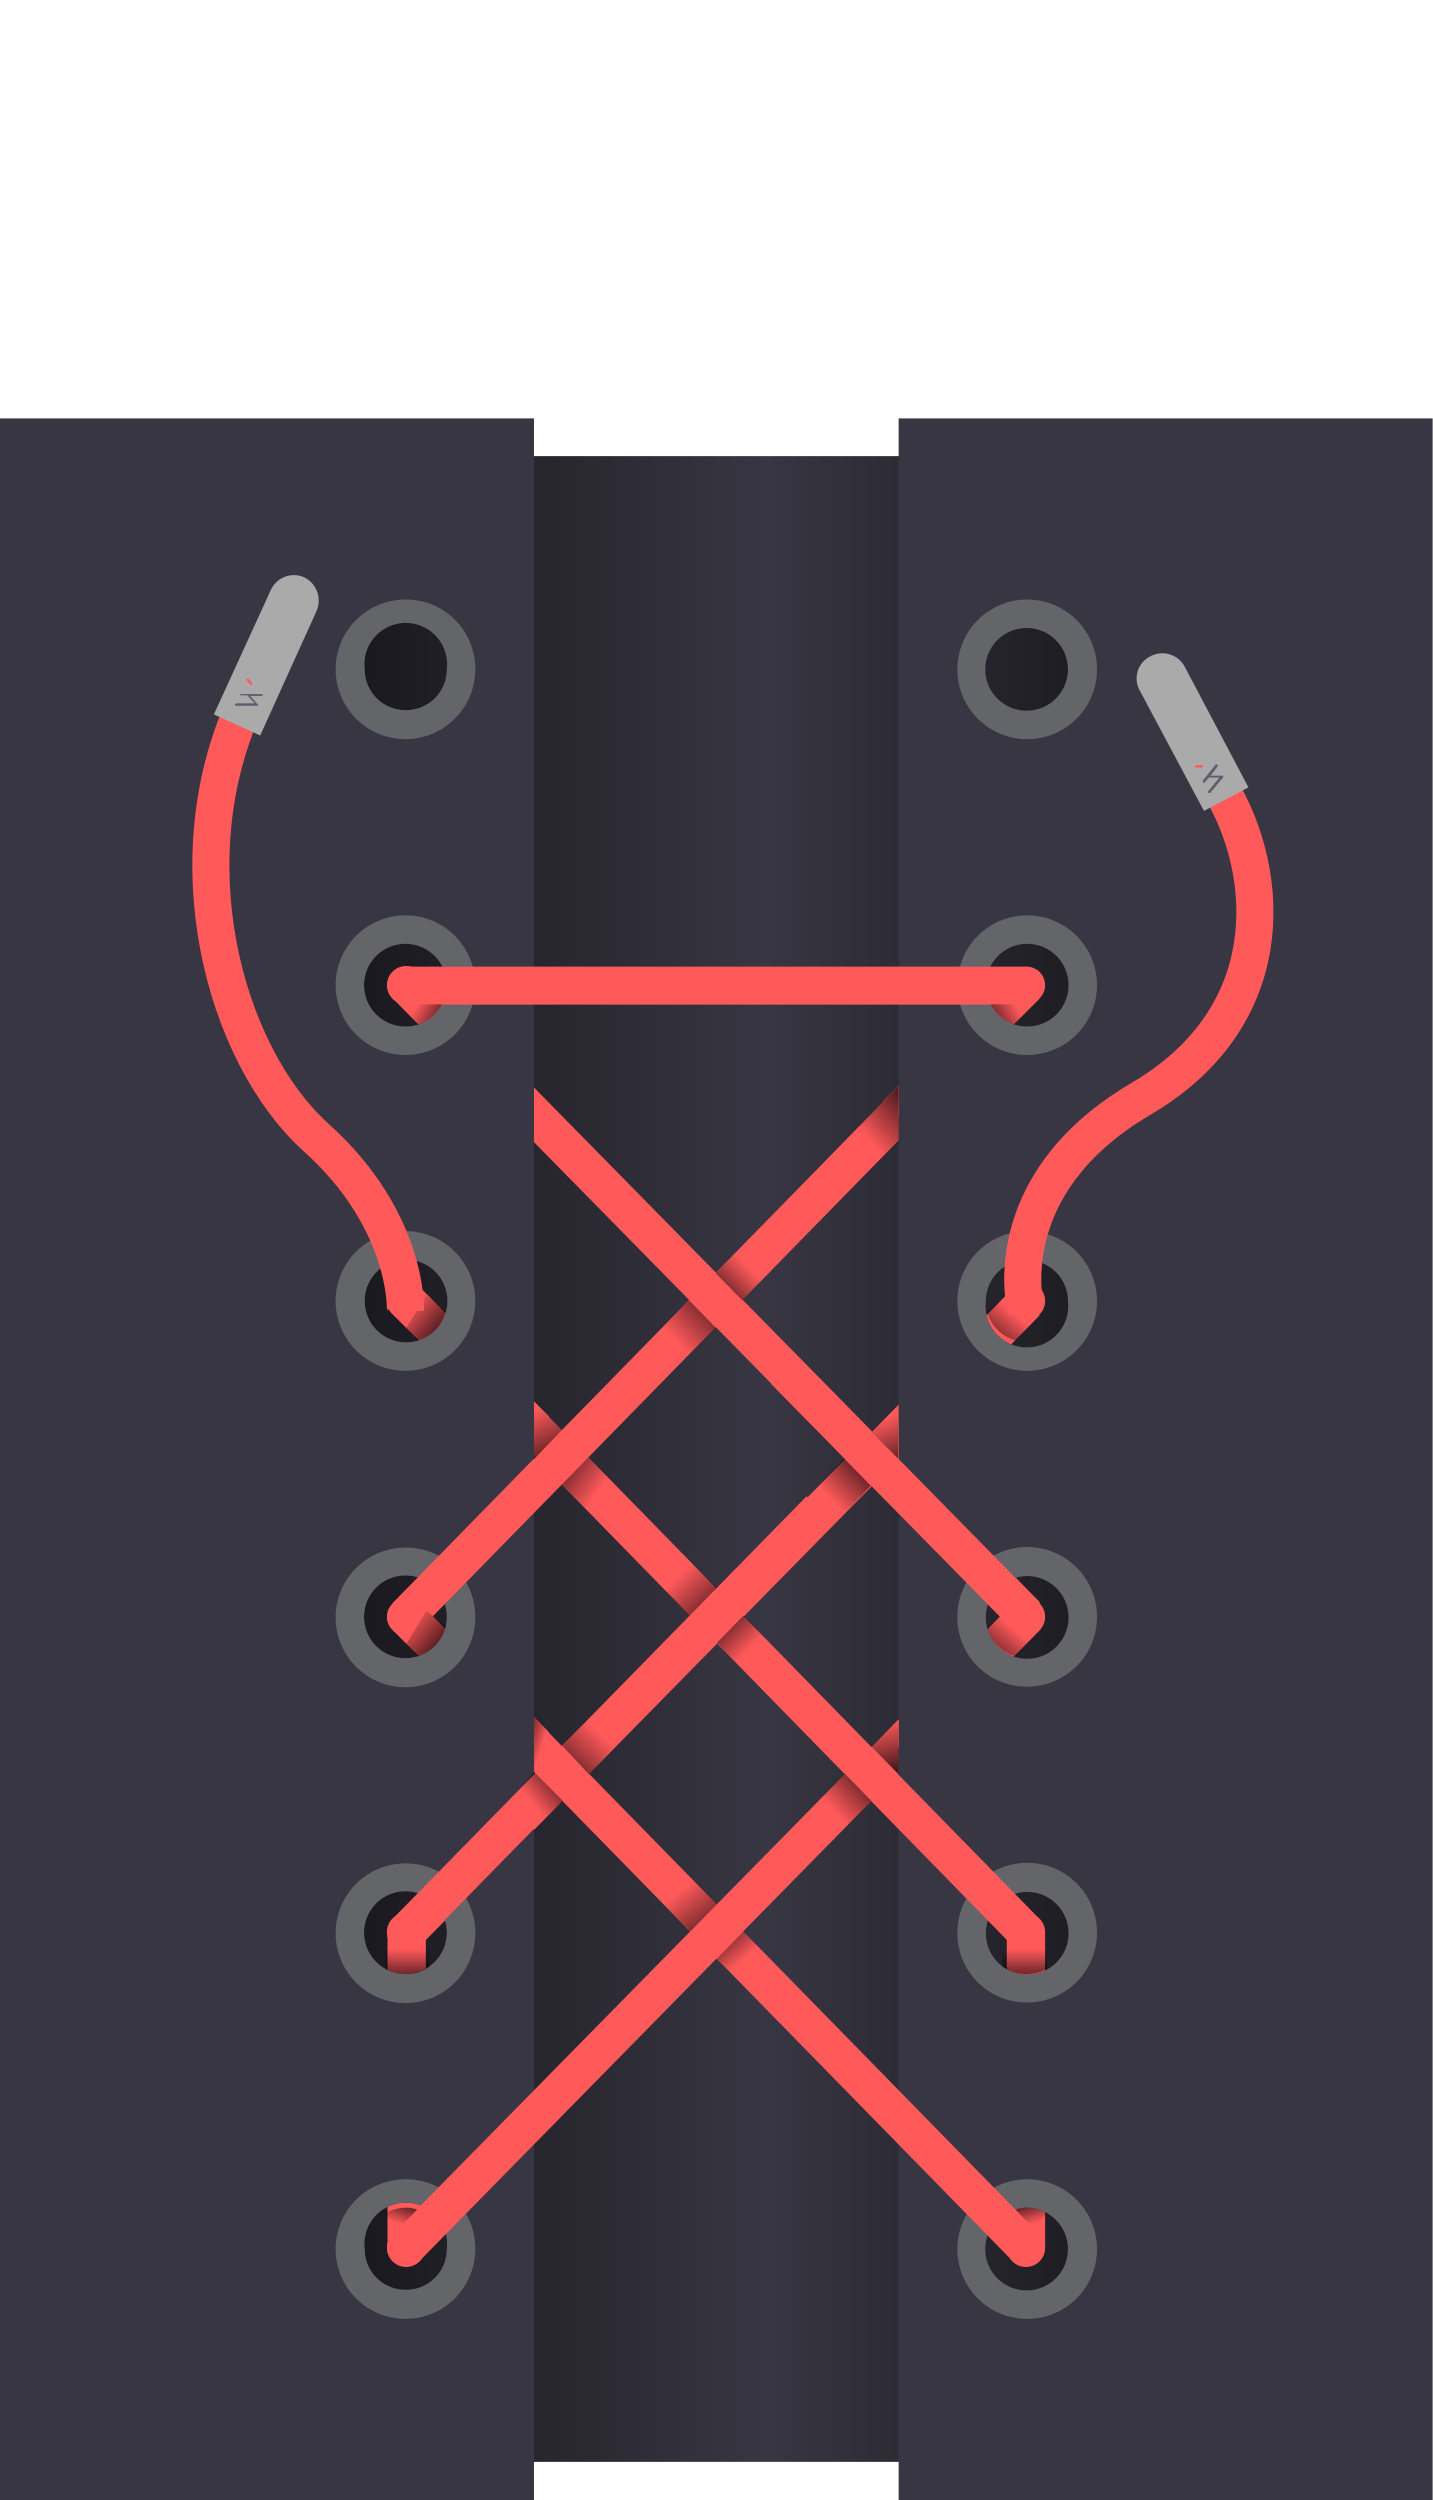
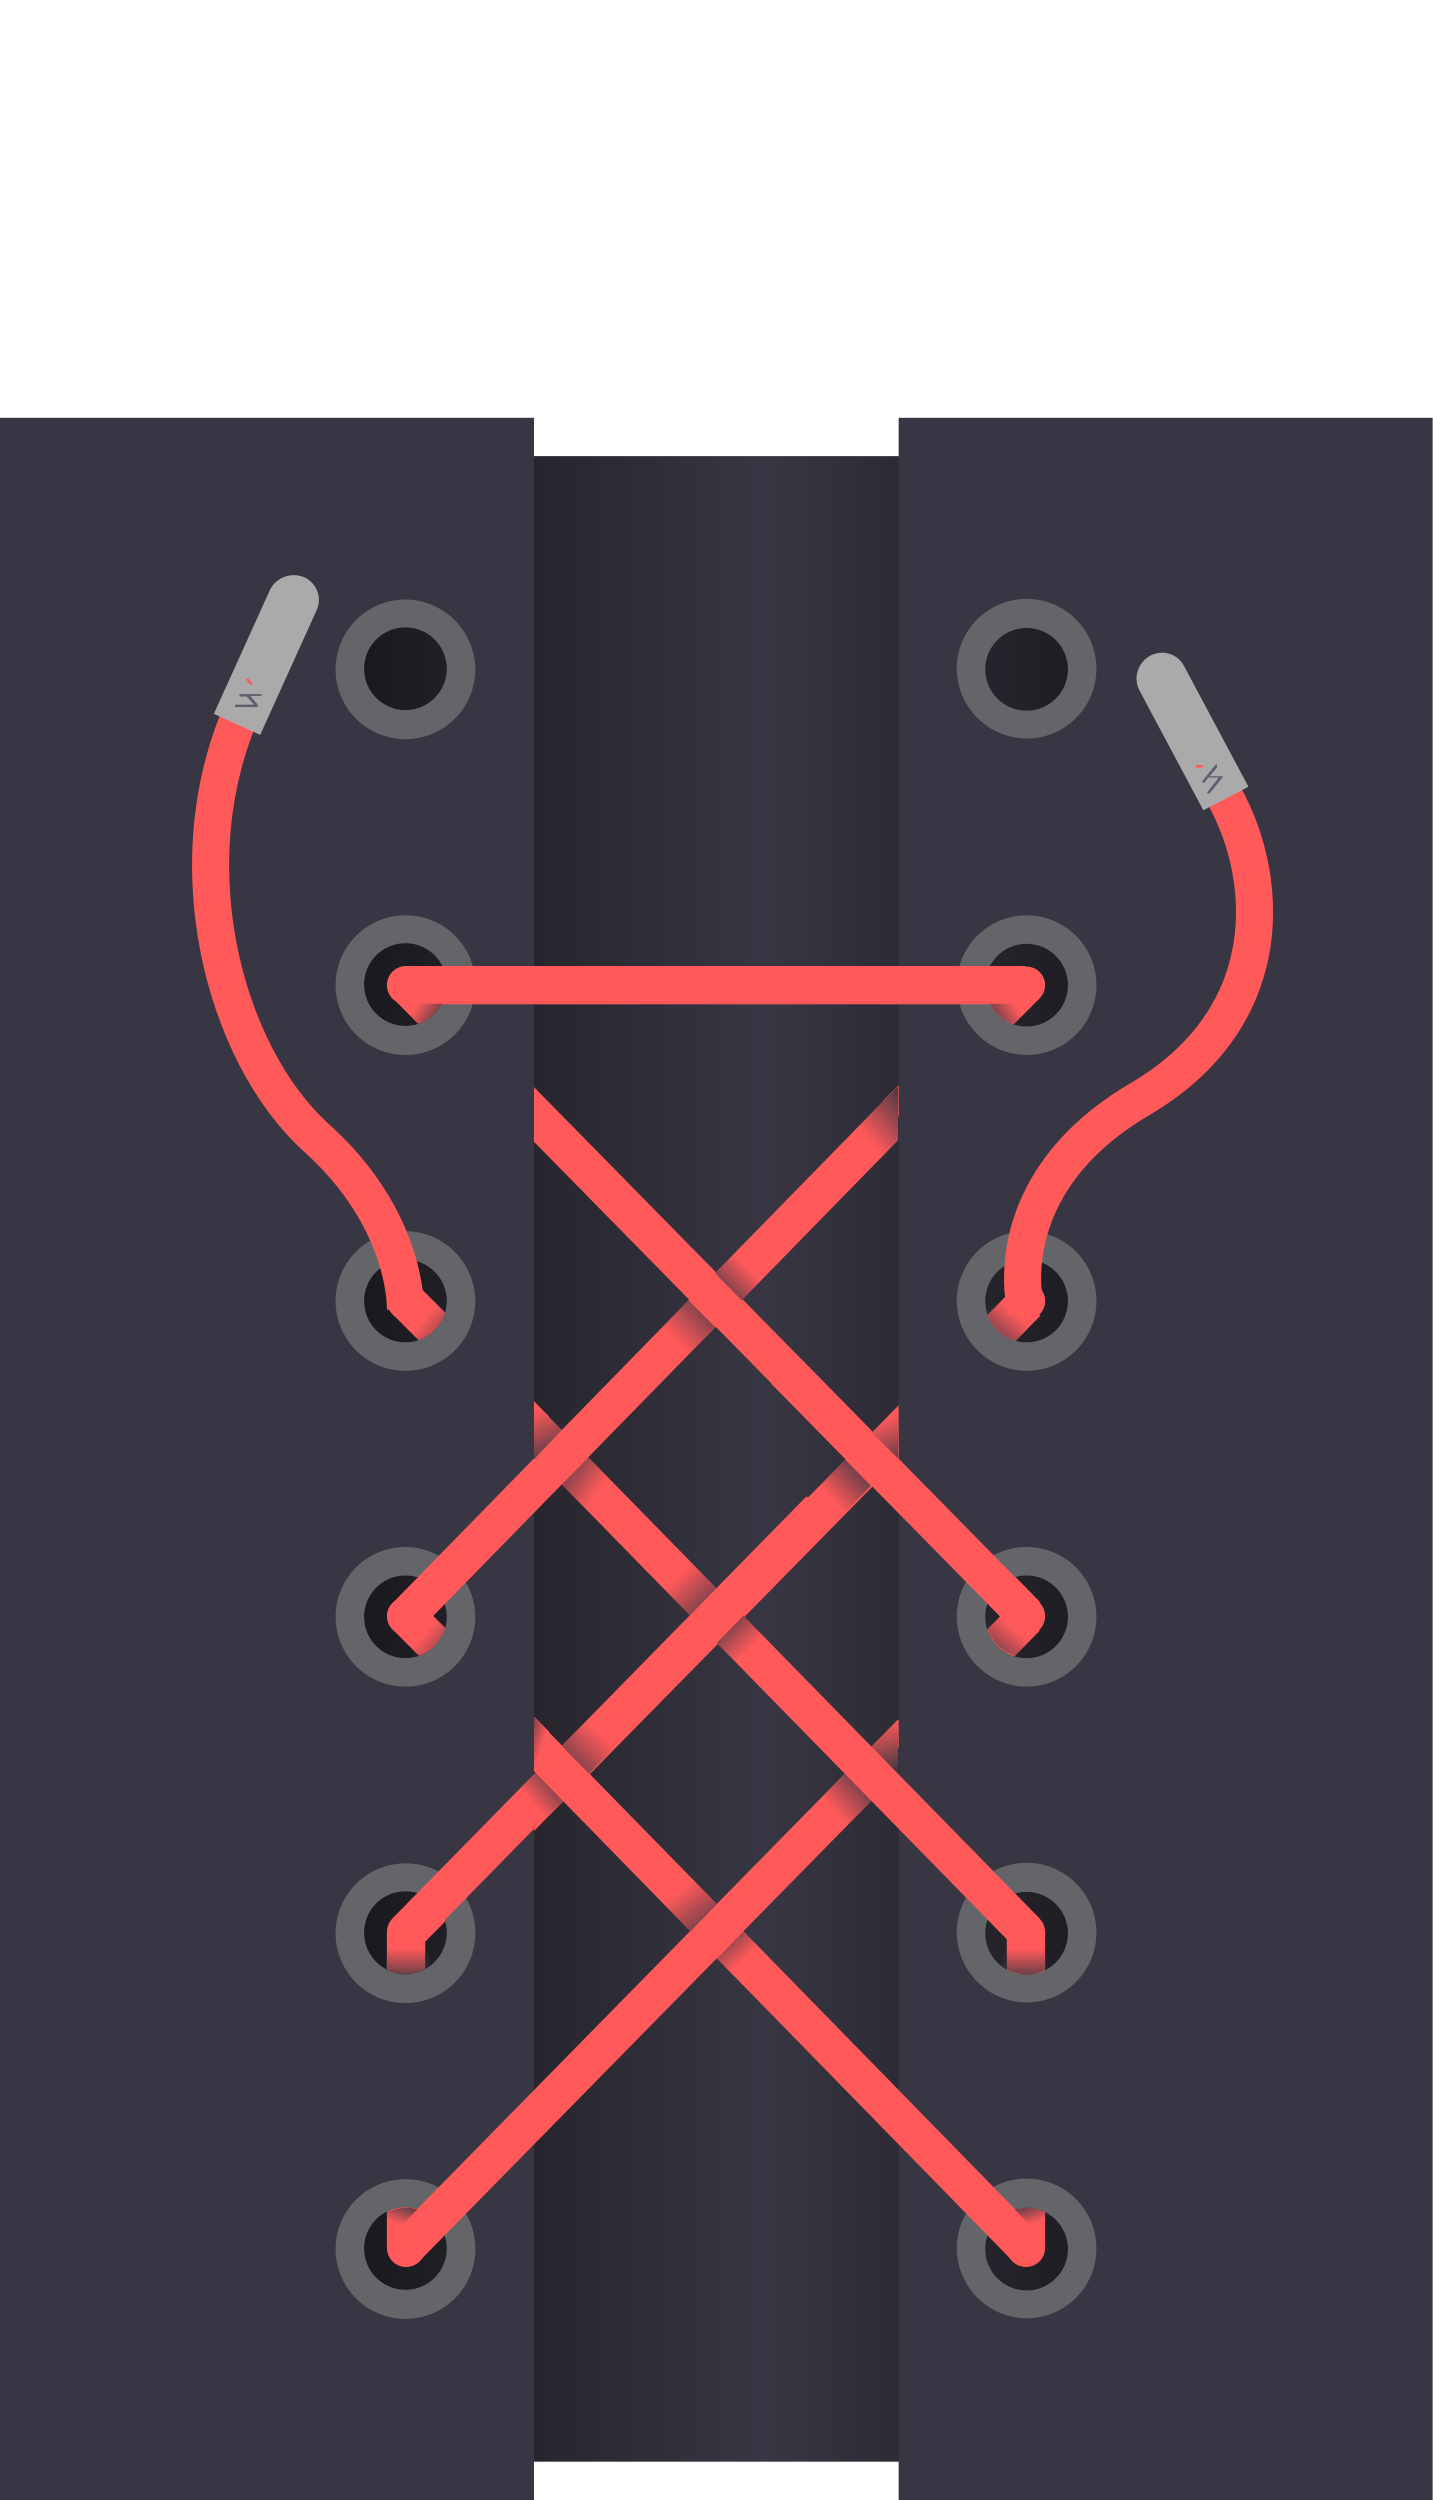
<svg xmlns="http://www.w3.org/2000/svg" xmlns:xlink="http://www.w3.org/1999/xlink" viewBox="0 0 231.8 404.5">
  <defs>
-     <linearGradient id="a" x1="2.89" y1="236.08" x2="231.15" y2="236.08" gradientUnits="userSpaceOnUse">
+     <linearGradient id="a" x1="2.87" y1="-1615.89" x2="231.12" y2="-1615.89" gradientTransform="matrix(1, 0, 0, -1, 0, -1379.84)" gradientUnits="userSpaceOnUse">
      <stop offset="0" />
      <stop offset="0.53" stop-color="#383642" />
      <stop offset="1" />
    </linearGradient>
-     <linearGradient id="b" x1="-2349.97" y1="-3596.39" x2="-2249.69" y2="-3596.39" gradientTransform="translate(-2184 -3437) rotate(180)" gradientUnits="userSpaceOnUse">
+     <linearGradient id="b" x1="-4118.58" y1="3825.4" x2="-4018.28" y2="3825.4" gradientTransform="matrix(-1, 0, 0, 1, -3952.58, -3666)" gradientUnits="userSpaceOnUse">
      <stop offset="0" stop-color="#ff595a" />
      <stop offset="1" stop-color="#ff595a" />
    </linearGradient>
-     <linearGradient id="c" x1="140.79" y1="236.55" x2="134.4" y2="242.54" gradientUnits="userSpaceOnUse">
+     <linearGradient id="c" x1="140.8" y1="-1616.4" x2="134.41" y2="-1622.39" gradientTransform="matrix(1, 0, 0, -1, 0, -1379.84)" gradientUnits="userSpaceOnUse">
      <stop offset="0" stop-color="#383642" />
      <stop offset="1" stop-color="#383642" stop-opacity="0" />
    </linearGradient>
-     <linearGradient id="d" x1="146.67" y1="237.78" x2="143.15" y2="229.48" xlink:href="#c" />
-     <linearGradient id="e" x1="90.09" y1="237.04" x2="86.37" y2="228.27" xlink:href="#c" />
-     <linearGradient id="f" x1="89.21" y1="236.06" x2="96.83" y2="241.38" xlink:href="#c" />
-     <linearGradient id="g" x1="116.86" y1="209.65" x2="109.28" y2="216.88" xlink:href="#c" />
-     <linearGradient id="h" x1="115.63" y1="210.32" x2="121.02" y2="205" xlink:href="#c" />
-     <linearGradient id="i" x1="148.2" y1="178" x2="140.77" y2="184.66" xlink:href="#c" />
-     <linearGradient id="j" x1="72.13" y1="165.56" x2="67.3" y2="162.84" xlink:href="#c" />
-     <linearGradient id="k" x1="-5305.99" y1="165.56" x2="-5310.81" y2="162.84" gradientTransform="matrix(-1, 0, 0, 1, -5146.31, 0)" xlink:href="#c" />
-     <linearGradient id="l" x1="159.21" y1="217.88" x2="163.96" y2="212.33" xlink:href="#c" />
-     <linearGradient id="m" x1="-4625.97" y1="1128.48" x2="-4621.21" y2="1122.93" gradientTransform="translate(-1147.4 -4385.2) rotate(-91.1)" xlink:href="#c" />
-     <linearGradient id="n" x1="159.21" y1="268.94" x2="163.96" y2="263.39" xlink:href="#c" />
-     <linearGradient id="o" x1="-4677.02" y1="1127.46" x2="-4672.26" y2="1121.91" gradientTransform="translate(-1147.4 -4385.2) rotate(-91.1)" xlink:href="#c" />
-     <linearGradient id="p" x1="-716.48" y1="-4309.11" x2="-723.69" y2="-4302.23" gradientTransform="translate(-4192.4 978.7) rotate(90)" xlink:href="#c" />
-     <linearGradient id="q" x1="-717.39" y1="-4308.35" x2="-711.93" y2="-4313.73" gradientTransform="translate(-4192.4 978.7) rotate(90)" xlink:href="#c" />
-     <linearGradient id="r" x1="65.96" y1="320.92" x2="65.96" y2="315.37" xlink:href="#c" />
-     <linearGradient id="s" x1="-5297.73" y1="320.92" x2="-5297.73" y2="315.37" gradientTransform="matrix(-1, 0, 0, 1, -5131.92, 0)" xlink:href="#c" />
-     <linearGradient id="t" x1="166.27" y1="355.83" x2="167.59" y2="359.69" xlink:href="#c" />
-     <linearGradient id="u" x1="-5522.76" y1="355.83" x2="-5521.44" y2="359.69" gradientTransform="matrix(-1, 0, 0, 1, -5457.22, 0)" xlink:href="#c" />
-     <linearGradient id="v" x1="91.59" y1="287.07" x2="86.02" y2="291.66" xlink:href="#c" />
-     <linearGradient id="w" x1="83.86" y1="281.44" x2="87.72" y2="282.66" xlink:href="#c" />
-     <linearGradient id="x" x1="90.21" y1="288.04" x2="97.12" y2="280.52" xlink:href="#c" />
-     <linearGradient id="y" x1="144.91" y1="287.01" x2="142.77" y2="278.84" xlink:href="#c" />
-     <linearGradient id="z" x1="141.64" y1="287.07" x2="134.98" y2="293.1" xlink:href="#c" />
-     <linearGradient id="aa" x1="116.07" y1="314.03" x2="109.88" y2="306.07" xlink:href="#c" />
-     <linearGradient id="ab" x1="115.79" y1="311.78" x2="120.42" y2="317.01" xlink:href="#c" />
+     <linearGradient id="d" x1="146.64" y1="-1617.6" x2="143.12" y2="-1609.3" xlink:href="#c" />
+     <linearGradient id="e" x1="90.04" y1="-1616.87" x2="86.32" y2="-1608.09" xlink:href="#c" />
+     <linearGradient id="f" x1="89.17" y1="-1615.9" x2="96.78" y2="-1621.22" xlink:href="#c" />
+     <linearGradient id="g" x1="116.84" y1="-1589.47" x2="109.26" y2="-1596.7" xlink:href="#c" />
+     <linearGradient id="h" x1="115.6" y1="-1590.13" x2="120.99" y2="-1584.81" xlink:href="#c" />
+     <linearGradient id="i" x1="148.19" y1="-1557.83" x2="140.76" y2="-1564.48" xlink:href="#c" />
+     <linearGradient id="j" x1="72.13" y1="-1545.35" x2="67.3" y2="-1542.62" xlink:href="#c" />
+     <linearGradient id="k" x1="-7074.56" y1="-1545.32" x2="-7079.39" y2="-1542.59" gradientTransform="translate(-6914.9 -1379.8) rotate(180)" xlink:href="#c" />
+     <linearGradient id="l" x1="159.22" y1="-1597.72" x2="163.97" y2="-1592.17" xlink:href="#c" />
+     <linearGradient id="m" x1="-6332.22" y1="-2571.92" x2="-6327.46" y2="-2566.37" gradientTransform="matrix(-0.02, -1, -1, 0.02, -2624.62, -6062.33)" xlink:href="#c" />
+     <linearGradient id="n" x1="159.18" y1="-1648.76" x2="163.94" y2="-1643.21" xlink:href="#c" />
+     <linearGradient id="o" x1="-6383.29" y1="-2570.88" x2="-6378.54" y2="-2565.33" gradientTransform="matrix(-0.02, -1, -1, 0.02, -2624.62, -6062.33)" xlink:href="#c" />
+     <linearGradient id="p" x1="-796.38" y1="4618" x2="-803.58" y2="4611.12" gradientTransform="matrix(0, 1, 1, 0, -4501.36, 1058.62)" xlink:href="#c" />
+     <linearGradient id="q" x1="-797.29" y1="4617.25" x2="-791.83" y2="4622.63" gradientTransform="matrix(0, 1, 1, 0, -4501.36, 1058.62)" xlink:href="#c" />
+     <linearGradient id="r" x1="65.95" y1="-1700.74" x2="65.95" y2="-1695.19" xlink:href="#c" />
+     <linearGradient id="s" x1="-7066.31" y1="-1700.74" x2="-7066.31" y2="-1695.19" gradientTransform="translate(-6900.6 -1379.8) rotate(180)" xlink:href="#c" />
+     <linearGradient id="t" x1="166.16" y1="-1735.68" x2="167.48" y2="-1739.53" xlink:href="#c" />
+     <linearGradient id="u" x1="-7291.4" y1="-1735.66" x2="-7290.08" y2="-1739.52" gradientTransform="translate(-7225.9 -1379.8) rotate(180)" xlink:href="#c" />
+     <linearGradient id="v" x1="91.55" y1="-1666.88" x2="85.99" y2="-1671.47" xlink:href="#c" />
+     <linearGradient id="w" x1="83.84" y1="-1661.24" x2="87.71" y2="-1662.45" xlink:href="#c" />
+     <linearGradient id="x" x1="90.19" y1="-1667.86" x2="97.1" y2="-1660.34" xlink:href="#c" />
+     <linearGradient id="y" x1="144.87" y1="-1666.83" x2="142.74" y2="-1658.66" xlink:href="#c" />
+     <linearGradient id="z" x1="141.62" y1="-1666.89" x2="134.96" y2="-1672.92" xlink:href="#c" />
+     <linearGradient id="aa" x1="116.06" y1="-1693.84" x2="109.88" y2="-1685.87" xlink:href="#c" />
+     <linearGradient id="ab" x1="115.76" y1="-1691.6" x2="120.4" y2="-1696.83" xlink:href="#c" />
  </defs>
-   <g style="isolation:isolate">
-     <rect x="6.2" y="73.8" width="219.5" height="324.53" style="fill:url(#a)" />
-     <rect x="140.9" y="269" width="29.5" height="6.15" transform="translate(-147.5 192.5) rotate(-45.5)" style="fill:#ff595a" />
-     <rect x="62.7" y="312.6" width="6.2" height="51.06" style="fill:#ff595a" />
-     <rect x="44.3" y="258.5" width="143.1" height="6.15" transform="translate(-151.9 161) rotate(-45.5)" style="fill:#ff595a" />
-     <rect x="112.8" y="138.9" width="6.2" height="143.13" transform="translate(-114.3 141.5) rotate(-44.5)" style="fill:#ff595a" />
-     <rect x="140.8" y="166.8" width="29.6" height="6.15" transform="translate(-74.6 159.8) rotate(-45)" style="fill:#ff595a" />
-     <rect x="73.1" y="206.2" width="6.2" height="29.58" transform="translate(-133.9 118.6) rotate(-45)" style="fill:#ff595a" />
-     <rect x="73.1" y="257.2" width="6.2" height="29.58" transform="translate(-170 133.6) rotate(-45)" style="fill:#ff595a" />
-     <rect x="162.9" y="312.6" width="6.2" height="51.06" style="fill:#ff595a" />
-     <path d="M0,67.7V404.5H86.4V67.7ZM65.7,370.5a6.6,6.6,0,0,1-6.7-6.6,6.7,6.7,0,1,1,13.3,0A6.6,6.6,0,0,1,65.7,370.5Zm0-51.1a6.7,6.7,0,1,1,6.6-6.6A6.7,6.7,0,0,1,65.7,319.4Zm0-51.1a6.7,6.7,0,1,1,6.6-6.7A6.7,6.7,0,0,1,65.7,268.3Zm0-51.1a6.7,6.7,0,0,1-6.7-6.7,6.7,6.7,0,1,1,6.7,6.7Zm0-51.1a6.7,6.7,0,1,1,6.6-6.7A6.7,6.7,0,0,1,65.7,166.1Zm0-51.2a6.6,6.6,0,0,1-6.7-6.6,6.7,6.7,0,1,1,13.3,0A6.6,6.6,0,0,1,65.7,114.9Z" style="fill:#383642" />
-     <path d="M65.7,352.6a11.3,11.3,0,1,0,11.2,11.3A11.2,11.2,0,0,0,65.7,352.6Zm0,17.9a6.6,6.6,0,0,1-6.7-6.6,6.7,6.7,0,1,1,13.3,0A6.6,6.6,0,0,1,65.7,370.5Z" style="fill:#636569" />
-     <path d="M65.7,301.5a11.3,11.3,0,1,0,11.2,11.3A11.2,11.2,0,0,0,65.7,301.5Zm0,17.9a6.7,6.7,0,1,1,6.6-6.6A6.7,6.7,0,0,1,65.7,319.4Z" style="fill:#636569" />
-     <path d="M65.7,250.4a11.3,11.3,0,1,0,11.2,11.2A11.2,11.2,0,0,0,65.7,250.4Zm0,17.9a6.7,6.7,0,1,1,6.6-6.7A6.7,6.7,0,0,1,65.7,268.3Z" style="fill:#636569" />
-     <path d="M65.7,199.2a11.3,11.3,0,1,0,11.2,11.3A11.3,11.3,0,0,0,65.7,199.2Zm0,18a6.7,6.7,0,0,1-6.7-6.7,6.7,6.7,0,1,1,6.7,6.7Z" style="fill:#636569" />
-     <path d="M65.7,148.1a11.3,11.3,0,1,0,11.2,11.3A11.3,11.3,0,0,0,65.7,148.1Zm0,18a6.7,6.7,0,1,1,6.6-6.7A6.7,6.7,0,0,1,65.7,166.1Z" style="fill:#636569" />
-     <path d="M65.7,97a11.3,11.3,0,1,0,11.2,11.3A11.2,11.2,0,0,0,65.7,97Zm0,17.9a6.6,6.6,0,0,1-6.7-6.6,6.7,6.7,0,1,1,13.3,0A6.6,6.6,0,0,1,65.7,114.9Z" style="fill:#636569" />
-     <path d="M231.8,404.5V67.7H145.4V404.5ZM166.1,101.6a6.7,6.7,0,0,1,6.7,6.7,6.7,6.7,0,1,1-6.7-6.7Zm0,51.1a6.7,6.7,0,1,1-6.6,6.7A6.7,6.7,0,0,1,166.1,152.7Zm0,51.2a6.6,6.6,0,0,1,6.7,6.6,6.7,6.7,0,1,1-13.3,0A6.6,6.6,0,0,1,166.1,203.9Zm0,51.1a6.7,6.7,0,1,1-6.6,6.6A6.7,6.7,0,0,1,166.1,255Zm0,51.1a6.7,6.7,0,1,1-6.6,6.7A6.7,6.7,0,0,1,166.1,306.1Zm0,51.1a6.7,6.7,0,0,1,6.7,6.7,6.7,6.7,0,1,1-6.7-6.7Z" style="fill:#383642" />
-     <path d="M166.1,119.6a11.3,11.3,0,1,0-11.2-11.3A11.3,11.3,0,0,0,166.1,119.6Zm0-18a6.7,6.7,0,0,1,6.7,6.7,6.7,6.7,0,1,1-6.7-6.7Z" style="fill:#636569" />
-     <path d="M166.1,170.7a11.3,11.3,0,1,0-11.2-11.3A11.3,11.3,0,0,0,166.1,170.7Zm0-18a6.7,6.7,0,1,1-6.6,6.7A6.7,6.7,0,0,1,166.1,152.7Z" style="fill:#636569" />
-     <path d="M166.1,221.8a11.3,11.3,0,1,0-11.2-11.3A11.3,11.3,0,0,0,166.1,221.8Zm0-17.9a6.6,6.6,0,0,1,6.7,6.6,6.7,6.7,0,1,1-13.3,0A6.6,6.6,0,0,1,166.1,203.9Z" style="fill:#636569" />
-     <path d="M166.1,272.9a11.3,11.3,0,1,0-11.2-11.3A11.2,11.2,0,0,0,166.1,272.9Zm0-17.9a6.7,6.7,0,1,1-6.6,6.6A6.7,6.7,0,0,1,166.1,255Z" style="fill:#636569" />
-     <path d="M166.1,324a11.3,11.3,0,1,0-11.2-11.2A11.2,11.2,0,0,0,166.1,324Zm0-17.9a6.7,6.7,0,1,1-6.6,6.7A6.7,6.7,0,0,1,166.1,306.1Z" style="fill:#636569" />
-     <path d="M166.1,375.2a11.3,11.3,0,1,0-11.2-11.3A11.3,11.3,0,0,0,166.1,375.2Zm0-18a6.7,6.7,0,0,1,6.7,6.7,6.7,6.7,0,1,1-6.7-6.7Z" style="fill:#636569" />
-     <polygon points="163.8 365.8 86.4 286.7 86.4 277.9 168.2 361.5 163.8 365.8" style="fill:#ff595a" />
-     <polygon points="163.8 314.8 86.4 235.6 86.4 226.8 168.2 310.5 163.8 314.8" style="fill:#ff595a" />
-     <polygon points="67.9 263.7 63.5 259.4 145.4 175.7 145.4 184.5 67.9 263.7" style="fill:#ff595a" />
-     <rect x="65.7" y="156.4" width="100.3" height="6.15" style="fill:url(#b)" />
-     <rect x="143.4" y="213.8" width="6.2" height="55.71" transform="translate(-127.4 171.9) rotate(-44.5)" style="fill:#ff595a" />
-     <polygon points="67.9 314.8 63.5 310.5 130.5 242.1 134.9 246.4 67.9 314.8" style="fill:#ff595a" />
-     <polygon points="67.9 365.8 63.5 361.5 145.4 278.2 145.3 287 67.9 365.8" style="fill:#ff595a" />
-     <circle cx="65.7" cy="363.7" r="3.1" style="fill:#ff595a" />
-     <circle cx="166" cy="363.7" r="3.1" style="fill:#ff595a" />
-     <circle cx="166.1" cy="312.6" r="3" style="fill:#ff595a" />
-     <circle cx="65.7" cy="312.6" r="3.1" style="fill:#ff595a" />
-     <circle cx="65.6" cy="261.6" r="3" style="fill:#ff595a" />
-     <circle cx="166" cy="261.6" r="3.1" style="fill:#ff595a" />
-     <circle cx="65.6" cy="210.5" r="3" style="fill:#ff595a" />
-     <circle cx="166" cy="210.5" r="3.1" style="fill:#ff595a" />
-     <circle cx="166.1" cy="159.4" r="3" style="fill:#ff595a" />
-     <circle cx="65.7" cy="159.4" r="3.1" style="fill:#ff595a" />
-     <polygon points="130.5 242.1 136.6 236 140.9 240.4 135 246.5 130.5 242.1" style="mix-blend-mode:multiply;fill:url(#c)" />
-     <polygon points="140.9 231.6 145.3 236 145.3 227.2 140.9 231.6" style="mix-blend-mode:multiply;fill:url(#d)" />
-     <polygon points="86.4 236.1 90.9 231.4 86.4 226.8 86.4 236.1" style="mix-blend-mode:multiply;fill:url(#e)" />
-     <polygon points="90.9 240.2 95.2 235.8 100.6 241.2 95.7 245.1 90.9 240.2" style="mix-blend-mode:multiply;fill:url(#f)" />
-     <polygon points="111.5 210.4 115.8 214.8 110.6 220.1 106.2 215.8 111.5 210.4" style="mix-blend-mode:multiply;fill:url(#g)" />
-     <polygon points="115.8 206 121.2 200.4 125.4 204.9 120.1 210.4 115.8 206" style="mix-blend-mode:multiply;fill:url(#h)" />
-     <polygon points="145.4 175.7 145.4 184.5 138.1 191.9 133.9 187.4 145.4 175.7" style="mix-blend-mode:multiply;fill:url(#i)" />
-     <path d="M66.2,164.2l1.4,1.6a7.1,7.1,0,0,0,3.9-3.3H67.4Z" style="mix-blend-mode:multiply;fill:url(#j)" />
-     <path d="M165.7,164.2l-1.5,1.6a7.1,7.1,0,0,1-3.9-3.3h4.1Z" style="mix-blend-mode:multiply;fill:url(#k)" />
-     <path d="M161.7,210.5l-2,1.7a6.6,6.6,0,0,0,4.7,4.7l2.6-3.1Z" style="mix-blend-mode:multiply;fill:url(#l)" />
-     <path d="M65.7,214.9l1.8,2a6.4,6.4,0,0,0,4.6-4.7L69,209.5Z" style="mix-blend-mode:multiply;fill:url(#m)" />
-     <path d="M161.7,261.6l-2,1.7a6.6,6.6,0,0,0,4.7,4.7l2.6-3.1Z" style="mix-blend-mode:multiply;fill:url(#n)" />
-     <path d="M65.7,266l1.8,2a6.7,6.7,0,0,0,4.6-4.8L69,260.6Z" style="mix-blend-mode:multiply;fill:url(#o)" />
-     <polygon points="116 256.9 111.6 261.4 106.5 256.3 111 251.9 116 256.9" style="mix-blend-mode:multiply;fill:url(#p)" />
-     <polygon points="120.3 261.4 125.9 266.9 121.2 271.4 116 265.8 120.3 261.4" style="mix-blend-mode:multiply;fill:url(#q)" />
-     <path d="M69.5,318.2v-4l-7.1.6v3.8a7.3,7.3,0,0,0,3.3.8A6.4,6.4,0,0,0,69.5,318.2Z" style="mix-blend-mode:multiply;fill:url(#r)" />
-     <path d="M162.2,318.2v-4l7.2.6v3.8a7.3,7.3,0,0,1-3.3.8A6.7,6.7,0,0,1,162.2,318.2Z" style="mix-blend-mode:multiply;fill:url(#s)" />
-     <path d="M164.3,357.5l2.9,3,2.4-2.3a6.8,6.8,0,0,0-3.5-1A5.7,5.7,0,0,0,164.3,357.5Z" style="mix-blend-mode:multiply;fill:url(#t)" />
-     <path d="M67.5,357.5l-2.9,3-2.4-2.3a6.8,6.8,0,0,1,3.5-1A5.7,5.7,0,0,1,67.5,357.5Z" style="mix-blend-mode:multiply;fill:url(#u)" />
-     <polygon points="86.4 286.7 91.1 291.4 86 296.3 82.1 291.5 86.4 286.7" style="mix-blend-mode:multiply;fill:url(#v)" />
-     <polygon points="86.4 286.7 86.4 277.9 91 282.5 86.4 286.7" style="mix-blend-mode:multiply;fill:url(#w)" />
-     <polygon points="91 282.5 95.3 287.1 101.1 280.9 96.4 276.9 91 282.5" style="mix-blend-mode:multiply;fill:url(#x)" />
-     <polygon points="141 282.6 145.4 278.2 145.3 287 141 282.6" style="mix-blend-mode:multiply;fill:url(#y)" />
-     <polygon points="136.7 287 141 291.4 134.4 298.1 129.8 294 136.7 287" style="mix-blend-mode:multiply;fill:url(#z)" />
-     <polygon points="111.7 312.5 116 308.1 108.7 300.6 105.1 305.7 111.7 312.5" style="mix-blend-mode:multiply;fill:url(#aa)" />
-     <polygon points="116 316.9 120.3 312.5 125 317.3 121 322 116 316.9" style="mix-blend-mode:multiply;fill:url(#ab)" />
-     <path d="M65.6,212s.6-14.4-14.4-27.9-23.6-45.4-11-71.4" style="fill:none;stroke:#ff595a;stroke-miterlimit:10;stroke-width:6px" />
-     <path d="M166,212s-5.4-20.1,18.6-34.2,20.6-38.8,12-51.6" style="fill:none;stroke:#ff595a;stroke-miterlimit:10;stroke-width:6px" />
-     <path d="M49.2,93.4a4.2,4.2,0,0,1,2,5.5L42.1,119l-7.5-3.4,9.2-20.1A4.1,4.1,0,0,1,49.2,93.4Z" style="fill:#aaa" />
-     <path d="M186.1,106.2a4.1,4.1,0,0,1,5.6,1.7L202,127.4l-7.2,3.8-10.4-19.5A4,4,0,0,1,186.1,106.2Z" style="fill:#aaa" />
-     <path d="M42.3,112.3H39a.2.2,0,0,0-.2.2H40l1.2,1.3h-3l-.2.2a.2.2,0,0,0,.2.2h3.5c.1-.1.1-.2,0-.2l-1.2-1.4h1.8c.1,0,.2,0,.2-.1h0A.2.2,0,0,0,42.3,112.3Z" style="fill:#5f5e6c" />
-     <path d="M40.8,110.8h-.3l-.6-.7v-.3h.3l.6.7C40.9,110.7,40.9,110.7,40.8,110.8Z" style="fill:#ff595a" />
-     <path d="M196.7,123.7l-2.1,2.6a.4.4,0,0,0,.1.3.1.1,0,0,0,.2,0l.7-.8h1.7l-1.8,2.2a.2.2,0,0,0,0,.3h.3l2.1-2.5v-.2h0c0-.1-.1-.1-.2-.1h-1.8l1.1-1.5c.1,0,.1-.1.1-.2H197A.2.2,0,0,0,196.7,123.7Z" style="fill:#5f5e6c" />
-     <path d="M194.6,124h0c0,.1,0,.2-.1.2h-.9a.2.2,0,0,1-.2-.2v-.2h1.1Z" style="fill:#ff595a" />
-   </g>
+   <rect x="6.1" y="73.8" width="219.5" height="324.5" style="fill:url(#a)" />
+   <rect x="140.9" y="269" width="29.5" height="6.2" transform="translate(-147.5 192.5) rotate(-45.5)" style="fill:#ff595a" />
+   <rect x="62.6" y="312.6" width="6.2" height="51.1" style="fill:#ff595a" />
+   <rect x="44.4" y="258.5" width="143.1" height="6.2" transform="translate(-151.9 161.1) rotate(-45.5)" style="fill:#ff595a" />
+   <rect x="112.7" y="138.9" width="6.2" height="143.09" transform="translate(-114.2 141.4) rotate(-44.5)" style="fill:#ff595a" />
+   <rect x="140.7" y="166.8" width="29.6" height="6.2" transform="translate(-74.6 159.7) rotate(-45)" style="fill:#ff595a" />
+   <rect x="73.1" y="206.1" width="6.2" height="29.6" transform="translate(-133.9 118.6) rotate(-45)" style="fill:#ff595a" />
+   <rect x="73.1" y="257.2" width="6.2" height="29.6" transform="translate(-170 133.5) rotate(-45)" style="fill:#ff595a" />
+   <rect x="162.9" y="312.6" width="6.2" height="51.1" style="fill:#ff595a" />
+   <path d="M0,67.6V404.5H86.4V67.6ZM65.6,370.5a6.7,6.7,0,1,1,6.7-6.7A6.7,6.7,0,0,1,65.6,370.5Zm0-51.1a6.7,6.7,0,1,1,6.7-6.7A6.7,6.7,0,0,1,65.6,319.4Zm0-51.1a6.7,6.7,0,1,1,6.7-6.7A6.7,6.7,0,0,1,65.6,268.3Zm0-51.1a6.7,6.7,0,1,1,6.7-6.7A6.7,6.7,0,0,1,65.6,217.2Zm0-51.2a6.7,6.7,0,1,1,6.7-6.7A6.7,6.7,0,0,1,65.6,166Zm0-51.1a6.7,6.7,0,1,1,6.7-6.7A6.7,6.7,0,0,1,65.6,114.9Z" style="fill:#383642" />
+   <path d="M65.6,352.6a11.3,11.3,0,1,0,11.3,11.3A11.2,11.2,0,0,0,65.6,352.6Zm0,17.9a6.7,6.7,0,1,1,6.7-6.7A6.7,6.7,0,0,1,65.6,370.5Z" style="fill:#636569" />
+   <path d="M65.6,301.5a11.3,11.3,0,1,0,11.3,11.3A11.2,11.2,0,0,0,65.6,301.5Zm0,17.9a6.7,6.7,0,1,1,6.7-6.7A6.7,6.7,0,0,1,65.6,319.4Z" style="fill:#636569" />
+   <path d="M65.6,250.3a11.3,11.3,0,1,0,11.3,11.3A11.4,11.4,0,0,0,65.6,250.3Zm0,18a6.7,6.7,0,1,1,6.7-6.7A6.7,6.7,0,0,1,65.6,268.3Z" style="fill:#636569" />
+   <path d="M65.6,199.2a11.3,11.3,0,1,0,11.3,11.3A11.4,11.4,0,0,0,65.6,199.2Zm0,18a6.7,6.7,0,1,1,6.7-6.7A6.7,6.7,0,0,1,65.6,217.2Z" style="fill:#636569" />
+   <path d="M65.6,148.1a11.3,11.3,0,1,0,11.3,11.3A11.2,11.2,0,0,0,65.6,148.1Zm0,17.9a6.7,6.7,0,1,1,6.7-6.7A6.7,6.7,0,0,1,65.6,166Z" style="fill:#636569" />
+   <path d="M65.6,97a11.3,11.3,0,1,0,11.3,11.3A11.4,11.4,0,0,0,65.6,97Zm0,17.9a6.7,6.7,0,1,1,6.7-6.7A6.7,6.7,0,0,1,65.6,114.9Z" style="fill:#636569" />
+   <path d="M231.8,404.5V67.6H145.4V404.5ZM166.1,101.6a6.7,6.7,0,1,1-6.7,6.7A6.7,6.7,0,0,1,166.1,101.6Zm0,51.1a6.7,6.7,0,1,1-6.7,6.7A6.7,6.7,0,0,1,166.1,152.7Zm0,51.1a6.7,6.7,0,1,1-6.7,6.7A6.7,6.7,0,0,1,166.1,203.8Zm0,51.1a6.7,6.7,0,1,1-6.7,6.7A6.7,6.7,0,0,1,166.1,254.9Zm0,51.2a6.7,6.7,0,1,1-6.7,6.7A6.7,6.7,0,0,1,166.1,306.1Zm0,51.1a6.7,6.7,0,1,1-6.7,6.7A6.7,6.7,0,0,1,166.1,357.2Z" style="fill:#383642" />
+   <path d="M166.1,119.5a11.3,11.3,0,1,0-11.3-11.3A11.4,11.4,0,0,0,166.1,119.5Zm0-17.9a6.7,6.7,0,1,1-6.7,6.7A6.7,6.7,0,0,1,166.1,101.6Z" style="fill:#636569" />
+   <path d="M166.1,170.7a11.3,11.3,0,1,0-11.3-11.3A11.4,11.4,0,0,0,166.1,170.7Zm0-18a6.7,6.7,0,1,1-6.7,6.7A6.7,6.7,0,0,1,166.1,152.7Z" style="fill:#636569" />
+   <path d="M166.1,221.8a11.3,11.3,0,1,0-11.3-11.3A11.4,11.4,0,0,0,166.1,221.8Zm0-18a6.7,6.7,0,1,1-6.7,6.7A6.7,6.7,0,0,1,166.1,203.8Z" style="fill:#636569" />
+   <path d="M166.1,272.9a11.3,11.3,0,1,0-11.3-11.3A11.4,11.4,0,0,0,166.1,272.9Zm0-18a6.7,6.7,0,1,1-6.7,6.7A6.7,6.7,0,0,1,166.1,254.9Z" style="fill:#636569" />
+   <path d="M166.1,324a11.3,11.3,0,1,0-11.3-11.3A11.4,11.4,0,0,0,166.1,324Zm0-17.9a6.7,6.7,0,1,1-6.7,6.7A6.7,6.7,0,0,1,166.1,306.1Z" style="fill:#636569" />
+   <path d="M166.1,375.1a11.3,11.3,0,1,0-11.3-11.3A11.4,11.4,0,0,0,166.1,375.1Zm0-17.9a6.7,6.7,0,1,1-6.7,6.7A6.7,6.7,0,0,1,166.1,357.2Z" style="fill:#636569" />
+   <polygon points="163.8 365.8 86.4 286.6 86.4 277.8 168.2 361.5 163.8 365.8" style="fill:#ff595a" />
+   <polygon points="163.8 314.7 86.4 235.6 86.4 226.8 168.2 310.4 163.8 314.7" style="fill:#ff595a" />
+   <polygon points="67.9 263.7 63.5 259.4 145.3 175.7 145.3 184.5 67.9 263.7" style="fill:#ff595a" />
+   <rect x="65.7" y="156.3" width="100.3" height="6.2" style="fill:url(#b)" />
+   <rect x="143.3" y="213.8" width="6.2" height="55.7" transform="translate(-127.3 171.8) rotate(-44.5)" style="fill:#ff595a" />
+   <polygon points="67.9 314.8 63.5 310.4 130.5 242.1 134.9 246.4 67.9 314.8" style="fill:#ff595a" />
+   <polygon points="67.9 365.8 63.5 361.5 145.3 278.2 145.3 287 67.9 365.8" style="fill:#ff595a" />
+   <circle cx="65.7" cy="363.7" r="3.1" style="fill:#ff595a" />
+   <circle cx="166" cy="363.7" r="3.1" style="fill:#ff595a" />
+   <circle cx="166.1" cy="312.6" r="3" style="fill:#ff595a" />
+   <circle cx="65.7" cy="312.6" r="3.1" style="fill:#ff595a" />
+   <circle cx="65.6" cy="261.5" r="3" style="fill:#ff595a" />
+   <circle cx="166" cy="261.5" r="3.1" style="fill:#ff595a" />
+   <circle cx="65.6" cy="210.5" r="3" style="fill:#ff595a" />
+   <circle cx="166" cy="210.5" r="3.1" style="fill:#ff595a" />
+   <circle cx="166.1" cy="159.4" r="3" style="fill:#ff595a" />
+   <circle cx="65.7" cy="159.4" r="3.1" style="fill:#ff595a" />
+   <polygon points="130.5 242.1 136.6 236 140.9 240.4 135 246.5 130.5 242.1" style="fill:url(#c)" />
+   <polygon points="140.9 231.6 145.3 236 145.3 227.2 140.9 231.6" style="fill:url(#d)" />
+   <polygon points="86.4 236.1 90.9 231.4 86.4 226.8 86.4 236.1" style="fill:url(#e)" />
+   <polygon points="90.9 240.2 95.2 235.8 100.5 241.2 95.7 245.1 90.9 240.2" style="fill:url(#f)" />
+   <polygon points="111.4 210.4 115.7 214.7 110.5 220.1 106.2 215.7 111.4 210.4" style="fill:url(#g)" />
+   <polygon points="115.7 206 121.1 200.4 125.4 204.9 120 210.4 115.7 206" style="fill:url(#h)" />
+   <polygon points="145.3 175.7 145.3 184.5 138.1 191.9 133.9 187.4 145.3 175.7" style="fill:url(#i)" />
+   <path d="M66.1,164.2l1.5,1.5a6.4,6.4,0,0,0,3.9-3.3H67.3Z" style="fill:url(#j)" />
+   <path d="M165.6,164.2l-1.5,1.5a6.4,6.4,0,0,1-3.9-3.3h4.2Z" style="fill:url(#k)" />
+   <path d="M161.7,210.5l-2,1.7a6.6,6.6,0,0,0,4.7,4.7l2.7-3.1Z" style="fill:url(#l)" />
+   <path d="M65.7,214.9l1.7,2a6.4,6.4,0,0,0,4.6-4.8l-3.2-2.6Z" style="fill:url(#m)" />
+   <path d="M161.7,261.5l-2,1.7a6.6,6.6,0,0,0,4.7,4.7l2.7-3.1Z" style="fill:url(#n)" />
+   <path d="M65.7,266l1.7,2a6.4,6.4,0,0,0,4.6-4.8l-3.2-2.6Z" style="fill:url(#o)" />
+   <polygon points="116 256.9 111.6 261.4 106.5 256.3 111 251.9 116 256.9" style="fill:url(#p)" />
+   <polygon points="120.3 261.4 125.9 266.9 121.2 271.3 116 265.8 120.3 261.4" style="fill:url(#q)" />
+   <path d="M69.5,318.2v-4l-7.1.6v3.8a7.4,7.4,0,0,0,3.3.9A8.2,8.2,0,0,0,69.5,318.2Z" style="fill:url(#r)" />
+   <path d="M162.2,318.2v-4l7.1.6v3.8a7.4,7.4,0,0,1-3.3.9A8.2,8.2,0,0,1,162.2,318.2Z" style="fill:url(#s)" />
+   <path d="M164.2,357.5l2.9,3,2.4-2.3a6.8,6.8,0,0,0-3.5-1Z" style="fill:url(#t)" />
+   <path d="M67.5,357.5l-2.9,3-2.4-2.3a6.8,6.8,0,0,1,3.5-1A5.7,5.7,0,0,1,67.5,357.5Z" style="fill:url(#u)" />
+   <polygon points="86.4 286.6 91.1 291.4 86 296.3 82.1 291.5 86.4 286.6" style="fill:url(#v)" />
+   <polygon points="86.4 286.6 86.4 277.8 90.9 282.5 86.4 286.6" style="fill:url(#w)" />
+   <polygon points="90.9 282.5 95.3 287 101.1 280.9 96.4 276.9 90.9 282.5" style="fill:url(#x)" />
+   <polygon points="141 282.6 145.3 278.2 145.3 287 141 282.6" style="fill:url(#y)" />
+   <polygon points="136.7 287 141 291.4 134.4 298.1 129.8 294 136.7 287" style="fill:url(#z)" />
+   <polygon points="111.7 312.5 116 308.1 108.6 300.6 105.1 305.7 111.7 312.5" style="fill:url(#aa)" />
+   <polygon points="116 316.9 120.3 312.5 125 317.3 121 322 116 316.9" style="fill:url(#ab)" />
+   <path d="M65.6,212s.6-14.4-14.4-27.9-23.7-45.4-11-71.4" style="fill:none;stroke:#ff595a;stroke-miterlimit:10;stroke-width:6px" />
+   <path d="M166,212s-5.5-20.1,18.5-34.2,20.7-38.8,12-51.6" style="fill:none;stroke:#ff595a;stroke-miterlimit:10;stroke-width:6px" />
+   <path d="M49.2,93.4a4,4,0,0,1,2,5.4l-9.1,20.1-7.5-3.4,9.1-20.1A4.3,4.3,0,0,1,49.2,93.4Z" style="fill:#aaa" />
+   <path d="M186.1,106.1a4,4,0,0,1,5.5,1.7L202,127.3l-7.3,3.8-10.4-19.5A4.2,4.2,0,0,1,186.1,106.1Z" style="fill:#aaa" />
+   <path d="M42.3,112.3H38.9a.2.2,0,0,0-.2.2l.2.2h1l1.2,1.3H38.2a.2.2,0,1,0,0,.4h3.5V114l-1.2-1.4h1.8Z" style="fill:#5f5e6c" />
+   <path d="M40.8,110.8h0a.2.2,0,0,1-.3,0l-.6-.7a.2.2,0,0,1,0-.3h.3l.6.7Z" style="fill:#ff595a" />
+   <path d="M196.7,123.7l-2.1,2.6a.2.2,0,0,0,.3.3l.6-.8h1.7l-1.8,2.3a.2.2,0,0,0,0,.3h.3l2.1-2.6c0-.1.1-.1,0-.2h-2.1l1.2-1.4c0-.1.1-.1,0-.2h0C196.9,123.6,196.8,123.6,196.7,123.7Z" style="fill:#5f5e6c" />
+   <path d="M194.6,123.9h0c0,.2,0,.3-.1.3h-.9a.2.2,0,0,1-.2-.2l.2-.2h1Z" style="fill:#ff595a" />
</svg>
